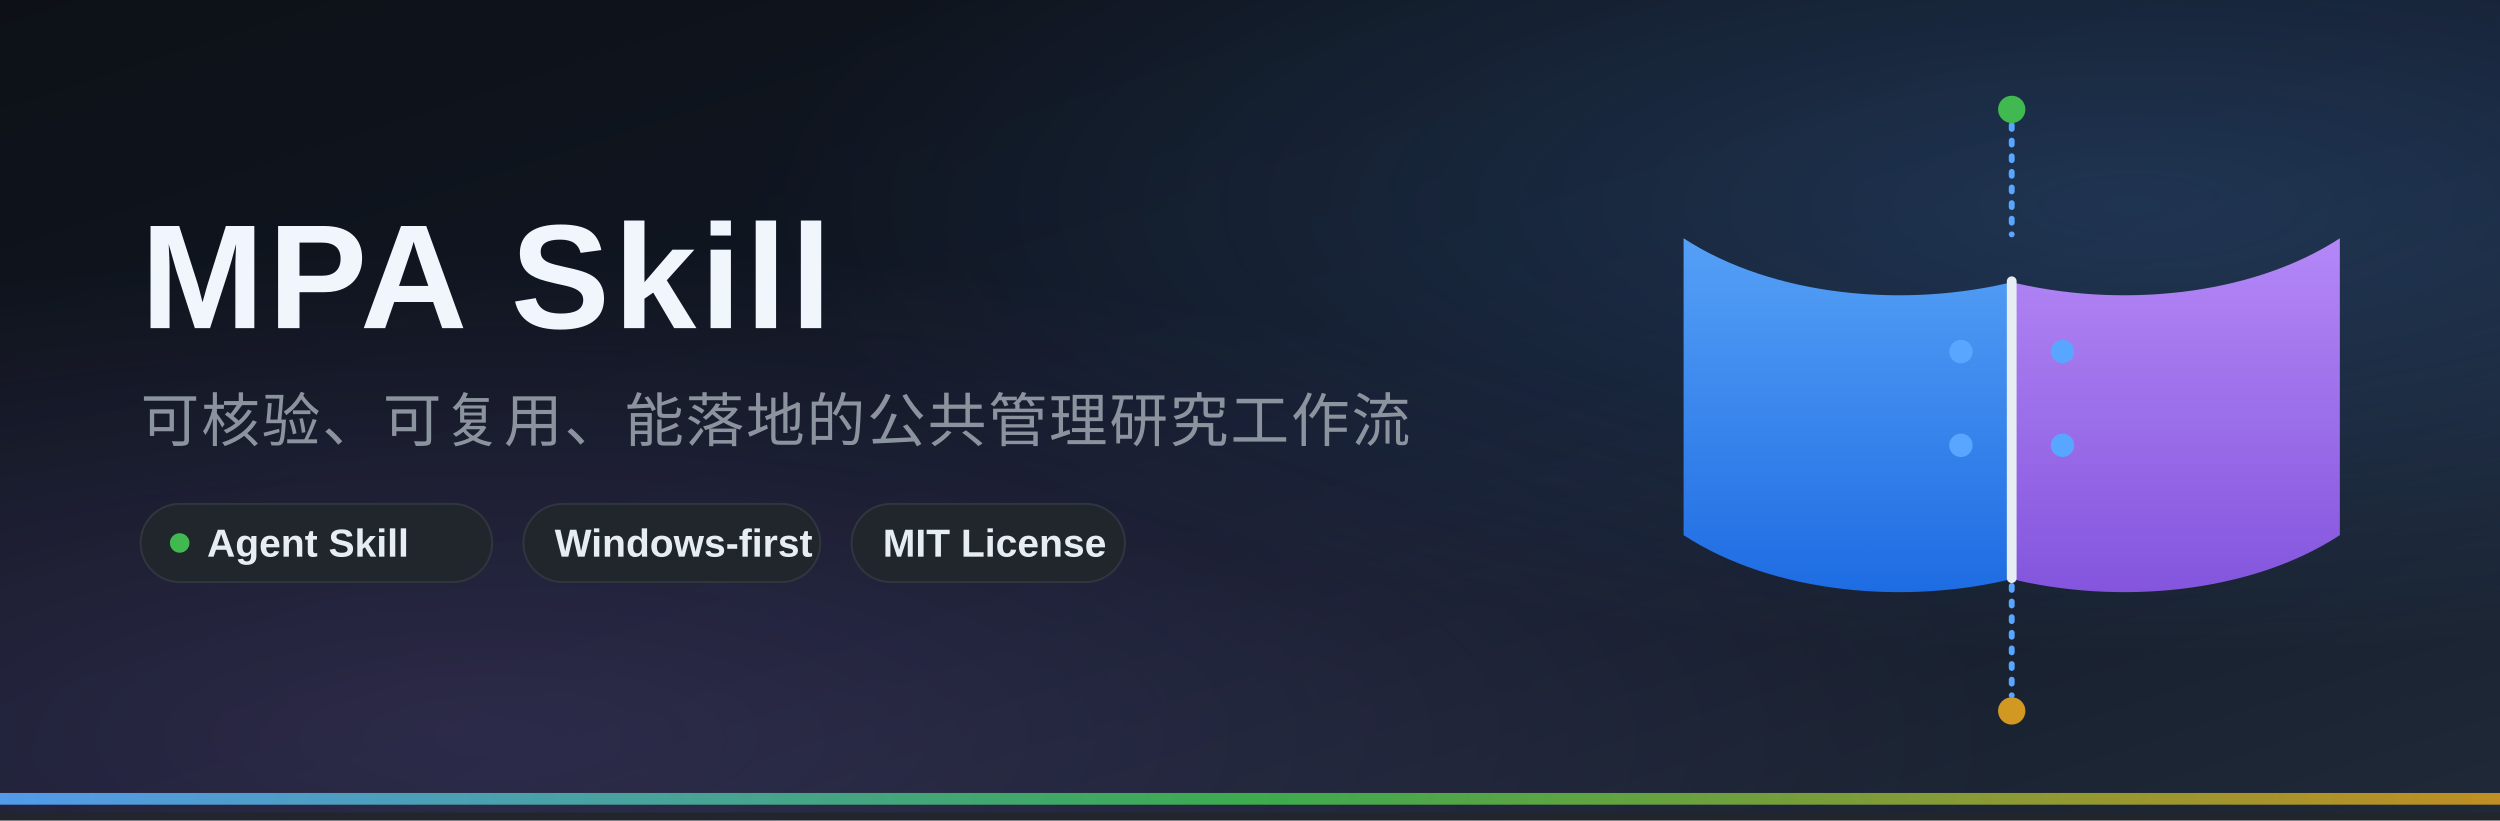
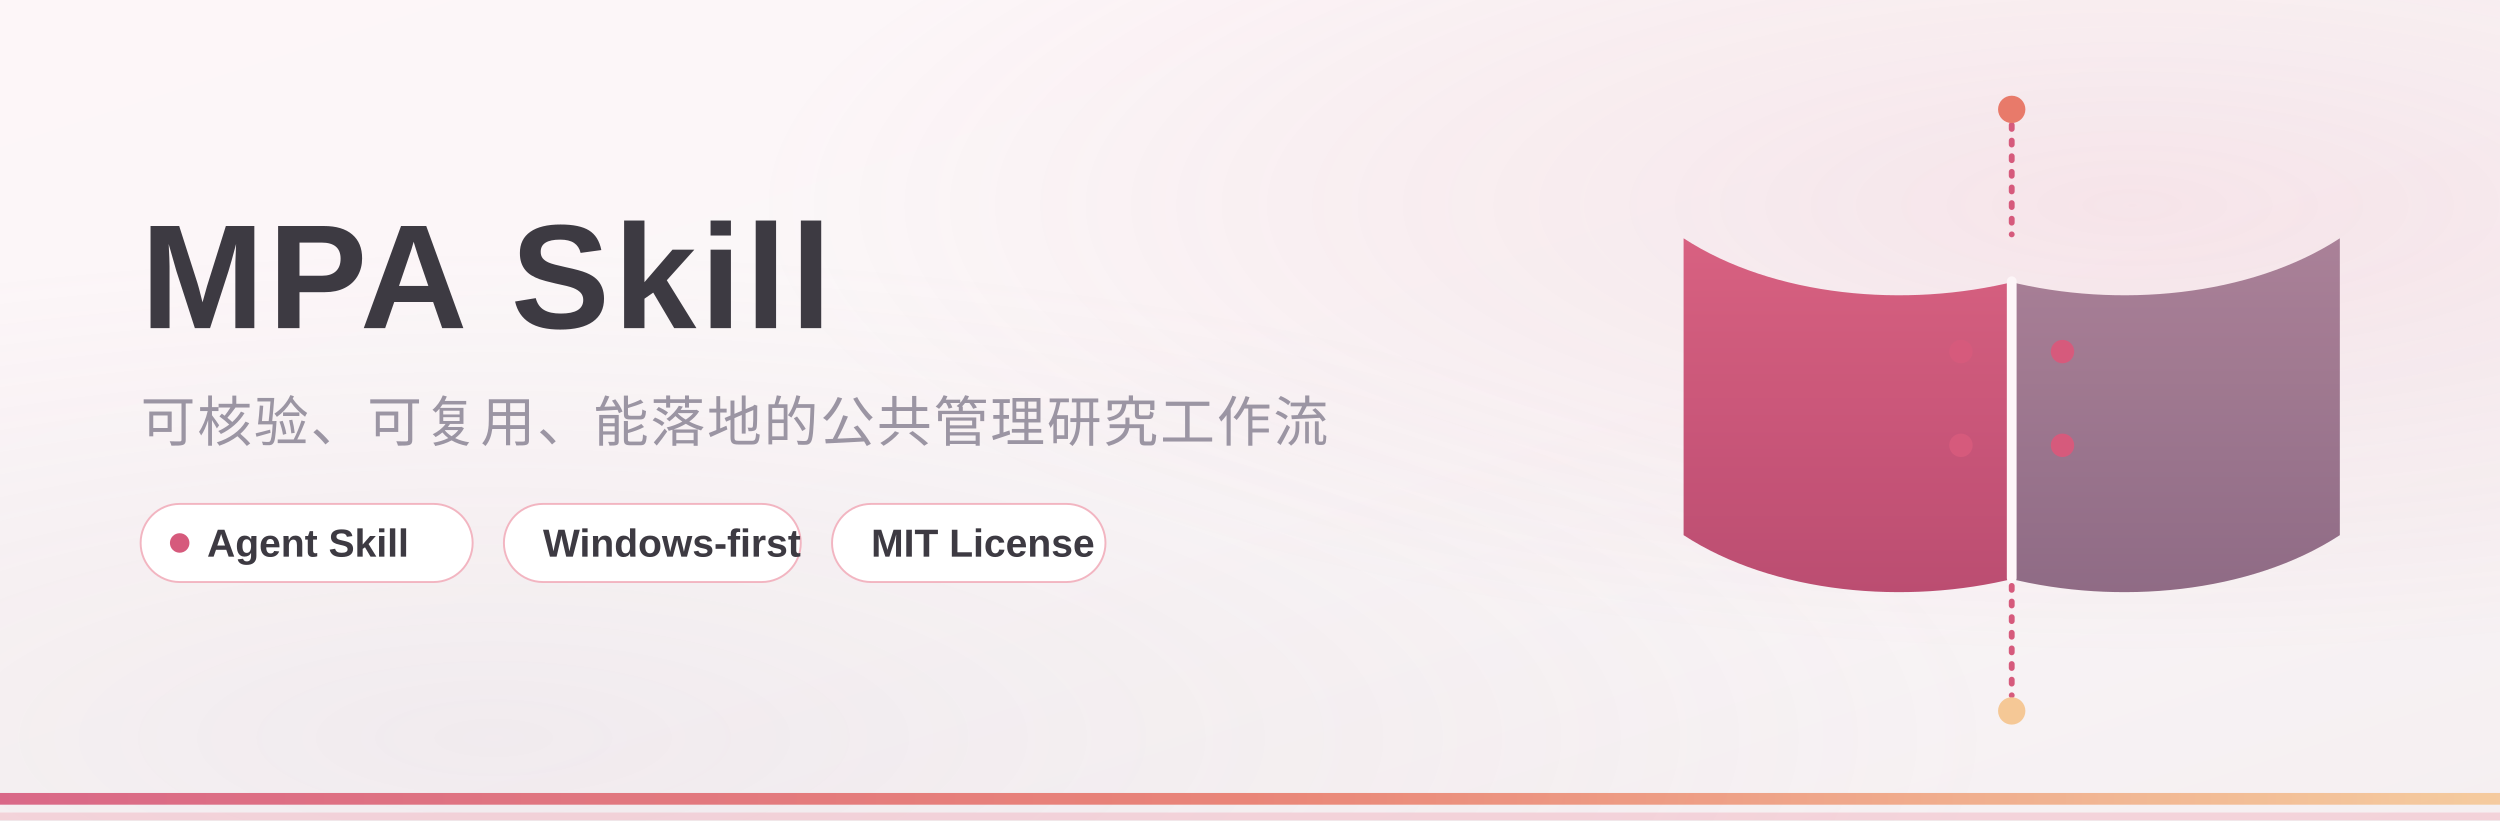
<svg xmlns="http://www.w3.org/2000/svg" viewBox="0 0 1280 420" width="1280" height="420" role="img" aria-label="MPA Skill banner">
  <defs>
    <linearGradient id="bg" x1="0" y1="0" x2="1" y2="1">
-       <stop offset="0" stop-color="#0d1117" />
-       <stop offset="0.55" stop-color="#111827" />
-       <stop offset="1" stop-color="#1f2937" />
+       <stop offset="0" stop-color="#FDF6F8" />
+       <stop offset="0.55" stop-color="#FAF7F8" />
+       <stop offset="1" stop-color="#F5EFF1" />
    </linearGradient>
    <radialGradient id="halo1" cx="0.85" cy="0.25" r="0.55">
-       <stop offset="0" stop-color="#58a6ff" stop-opacity="0.20" />
-       <stop offset="1" stop-color="#58a6ff" stop-opacity="0" />
+       <stop offset="0" stop-color="#D65A7C" stop-opacity="0.12" />
+       <stop offset="1" stop-color="#D65A7C" stop-opacity="0" />
    </radialGradient>
    <radialGradient id="halo2" cx="0.2" cy="0.9" r="0.6">
-       <stop offset="0" stop-color="#bc8cff" stop-opacity="0.16" />
-       <stop offset="1" stop-color="#bc8cff" stop-opacity="0" />
+       <stop offset="0" stop-color="#A67C94" stop-opacity="0.10" />
+       <stop offset="1" stop-color="#A67C94" stop-opacity="0" />
    </radialGradient>
    <linearGradient id="bL" x1="0" y1="0" x2="0" y2="1">
-       <stop offset="0" stop-color="#58a6ff" />
-       <stop offset="1" stop-color="#1f6feb" />
+       <stop offset="0" stop-color="#D65A7C" />
+       <stop offset="1" stop-color="#B8456B" />
    </linearGradient>
    <linearGradient id="bR" x1="0" y1="0" x2="0" y2="1">
-       <stop offset="0" stop-color="#bc8cff" />
-       <stop offset="1" stop-color="#8957e5" />
+       <stop offset="0" stop-color="#A67C94" />
+       <stop offset="1" stop-color="#8A6580" />
    </linearGradient>
    <linearGradient id="line" x1="0" y1="0" x2="1" y2="0">
-       <stop offset="0" stop-color="#58a6ff" />
-       <stop offset="0.5" stop-color="#3fb950" />
-       <stop offset="1" stop-color="#d29922" />
+       <stop offset="0" stop-color="#D65A7C" />
+       <stop offset="0.5" stop-color="#E87A6A" />
+       <stop offset="1" stop-color="#F5C896" />
    </linearGradient>
  </defs>
  <rect width="1280" height="420" fill="url(#bg)" />
  <rect width="1280" height="420" fill="url(#halo1)" />
  <rect width="1280" height="420" fill="url(#halo2)" />
  <rect x="0" y="406" width="1280" height="6" fill="url(#line)" opacity="0.9" />
-   <rect x="0" y="416" width="1280" height="4" fill="#21262d" />
-   <text x="72" y="168" font-family="'Segoe UI', 'Helvetica Neue', Arial, sans-serif" font-size="76" font-weight="800" fill="#f0f6fc" letter-spacing="2">MPA Skill</text>
-   <text x="72" y="226" font-family="'Segoe UI', 'Helvetica Neue', Arial, sans-serif" font-size="30" font-weight="500" fill="#8b949e" letter-spacing="1">可核验、可复用、能落地的公共管理研究工作流</text>
-   <rect x="72" y="258" width="180" height="40" rx="20" fill="#21262d" stroke="#30363d" />
-   <circle cx="92" cy="278" r="5" fill="#3fb950" />
-   <text x="106" y="285" font-family="'Segoe UI', Arial, sans-serif" font-size="20" font-weight="600" fill="#e6edf3">Agent Skill</text>
-   <rect x="268" y="258" width="152" height="40" rx="20" fill="#21262d" stroke="#30363d" />
-   <text x="284" y="285" font-family="'Segoe UI', Arial, sans-serif" font-size="20" font-weight="600" fill="#e6edf3">Windows-first</text>
-   <rect x="436" y="258" width="140" height="40" rx="20" fill="#21262d" stroke="#30363d" />
-   <text x="452" y="285" font-family="'Segoe UI', Arial, sans-serif" font-size="20" font-weight="600" fill="#e6edf3">MIT License</text>
+   <rect x="0" y="416" width="1280" height="4" fill="#F2B5C1" opacity="0.5" />
+   <text x="72" y="168" font-family="'Segoe UI', 'Helvetica Neue', Arial, sans-serif" font-size="76" font-weight="800" fill="#3D3A42" letter-spacing="2">MPA Skill</text>
+   <text x="72" y="226" font-family="'Segoe UI', 'Helvetica Neue', Arial, sans-serif" font-size="28" font-weight="500" fill="#9B95A3" letter-spacing="1">可核验、可复用、能落地的公共管理研究工作流</text>
+   <rect x="72" y="258" width="170" height="40" rx="20" fill="#FFFFFF" stroke="#F2B5C1" />
+   <circle cx="92" cy="278" r="5" fill="#D65A7C" />
+   <text x="106" y="285" font-family="'Segoe UI', Arial, sans-serif" font-size="20" font-weight="600" fill="#3D3A42">Agent Skill</text>
+   <rect x="258" y="258" width="152" height="40" rx="20" fill="#FFFFFF" stroke="#F2B5C1" />
+   <text x="278" y="285" font-family="'Segoe UI', Arial, sans-serif" font-size="20" font-weight="600" fill="#3D3A42">Windows-first</text>
+   <rect x="426" y="258" width="140" height="40" rx="20" fill="#FFFFFF" stroke="#F2B5C1" />
+   <text x="446" y="285" font-family="'Segoe UI', Arial, sans-serif" font-size="20" font-weight="600" fill="#3D3A42">MIT License</text>
  <path d="M 862 122 C 908 152, 976 158, 1032 144 L 1032 296 C 976 310, 908 304, 862 274 Z" fill="url(#bL)" opacity="0.95" />
  <path d="M 1198 122 C 1152 152, 1084 158, 1028 144 L 1028 296 C 1084 310, 1152 304, 1198 274 Z" fill="url(#bR)" opacity="0.95" />
-   <line x1="1030" y1="144" x2="1030" y2="296" stroke="#e6edf3" stroke-width="5" stroke-linecap="round" />
-   <line x1="1030" y1="64" x2="1030" y2="120" stroke="#58a6ff" stroke-width="3" stroke-dasharray="2 6" stroke-linecap="round" />
-   <circle cx="1030" cy="56" r="7" fill="#3fb950" />
-   <line x1="1030" y1="300" x2="1030" y2="356" stroke="#58a6ff" stroke-width="3" stroke-dasharray="2 6" stroke-linecap="round" />
-   <circle cx="1030" cy="364" r="7" fill="#d29922" />
-   <g fill="#58a6ff">
+   <line x1="1030" y1="144" x2="1030" y2="296" stroke="#FDF6F8" stroke-width="5" stroke-linecap="round" />
+   <line x1="1030" y1="64" x2="1030" y2="120" stroke="#D65A7C" stroke-width="3" stroke-dasharray="2 6" stroke-linecap="round" />
+   <circle cx="1030" cy="56" r="7" fill="#E87A6A" />
+   <line x1="1030" y1="300" x2="1030" y2="356" stroke="#D65A7C" stroke-width="3" stroke-dasharray="2 6" stroke-linecap="round" />
+   <circle cx="1030" cy="364" r="7" fill="#F5C896" />
+   <g fill="#D65A7C">
    <circle cx="1004" cy="180" r="6" />
    <circle cx="1056" cy="180" r="6" />
    <circle cx="1004" cy="228" r="6" />
    <circle cx="1056" cy="228" r="6" />
  </g>
</svg>
